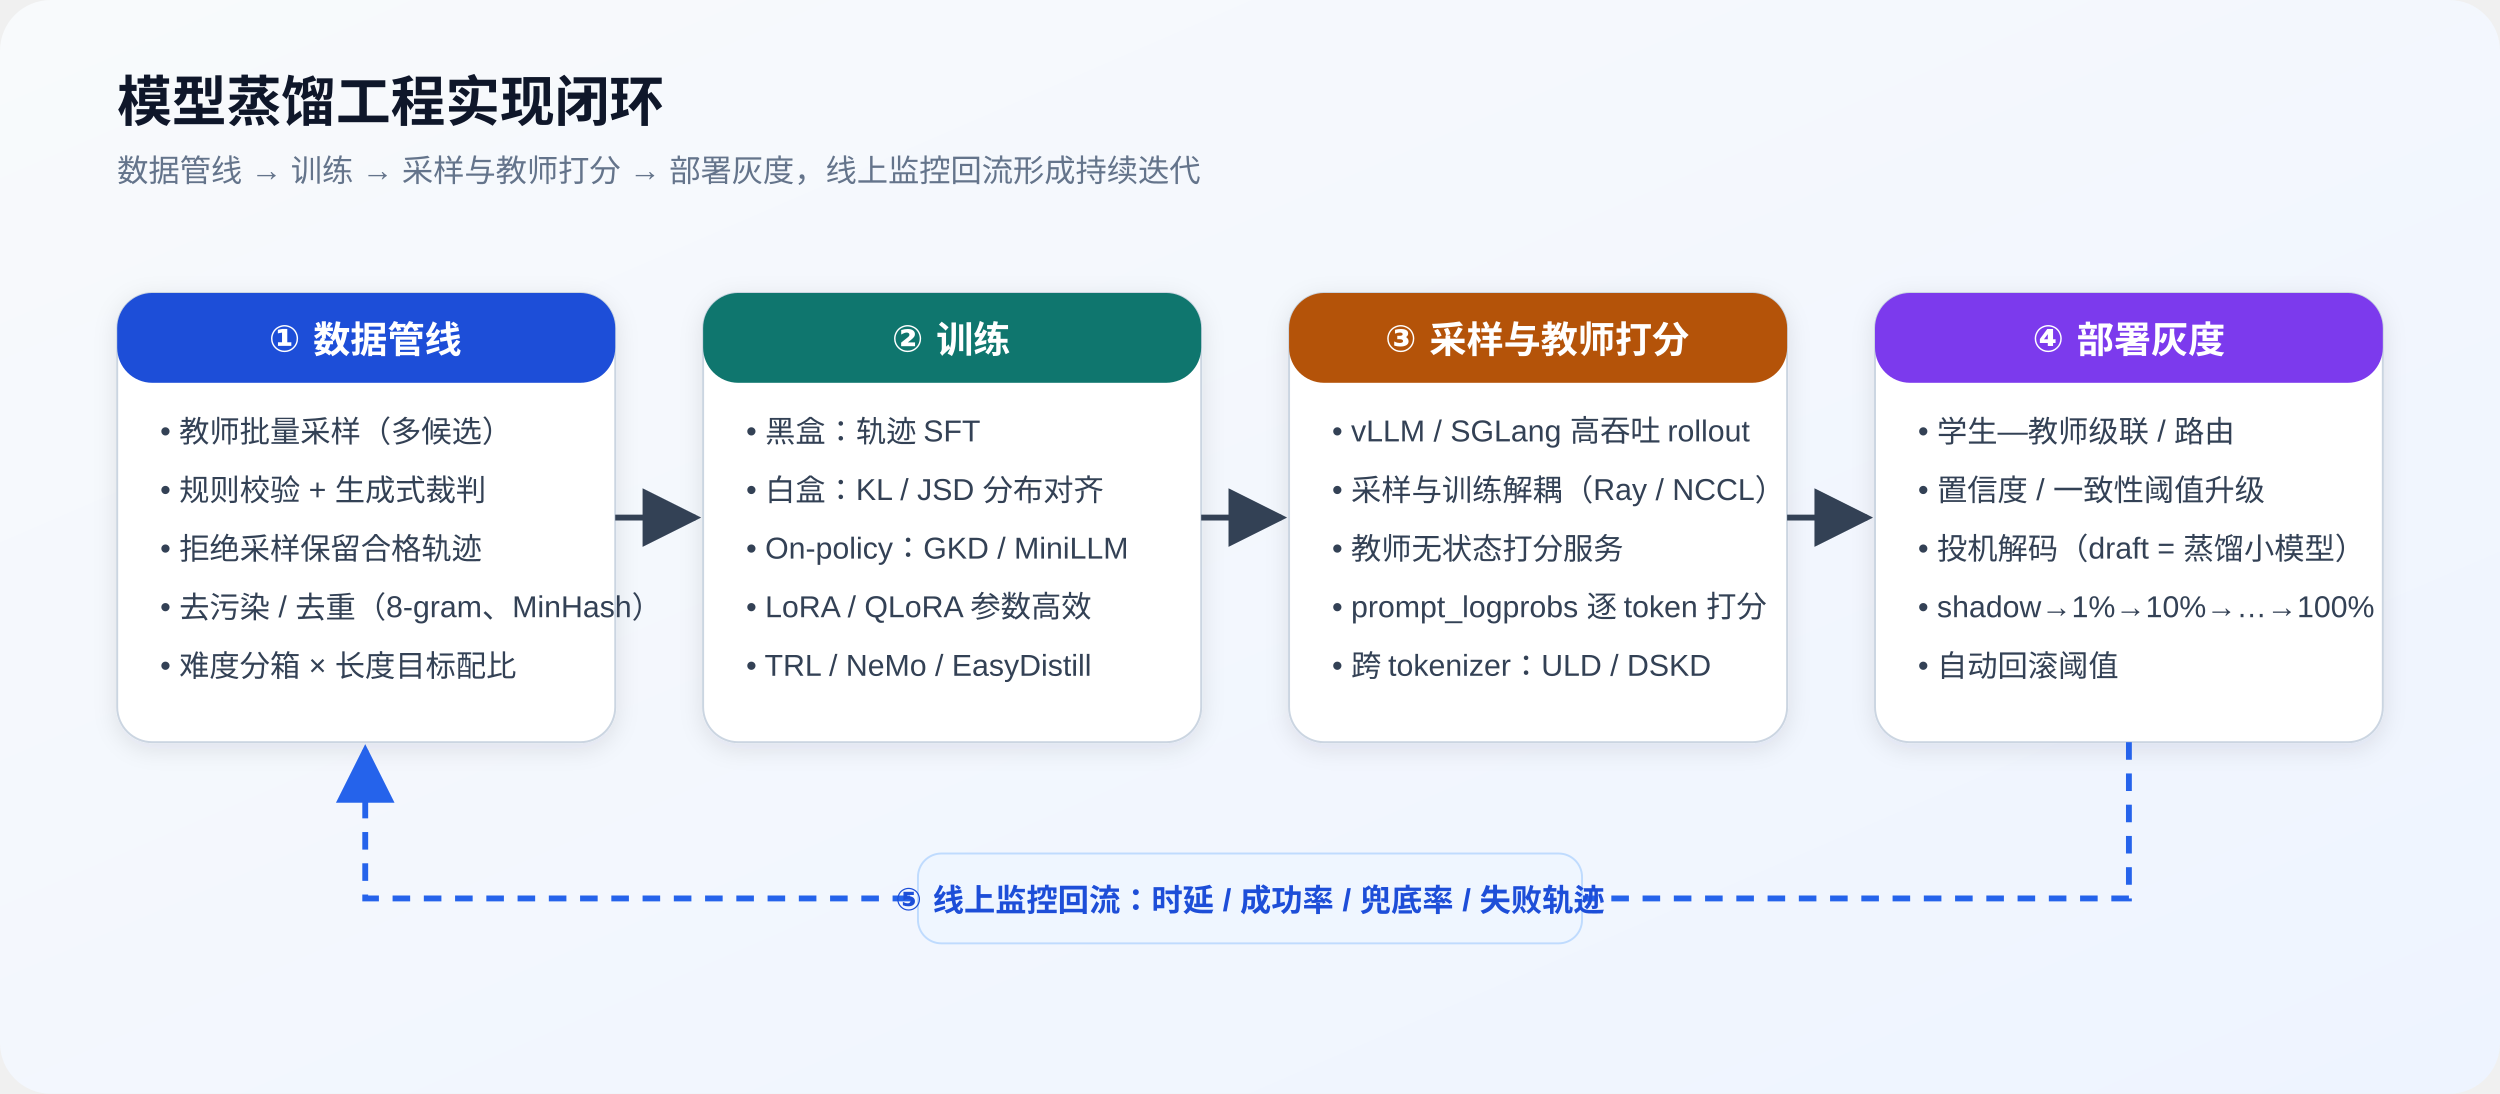
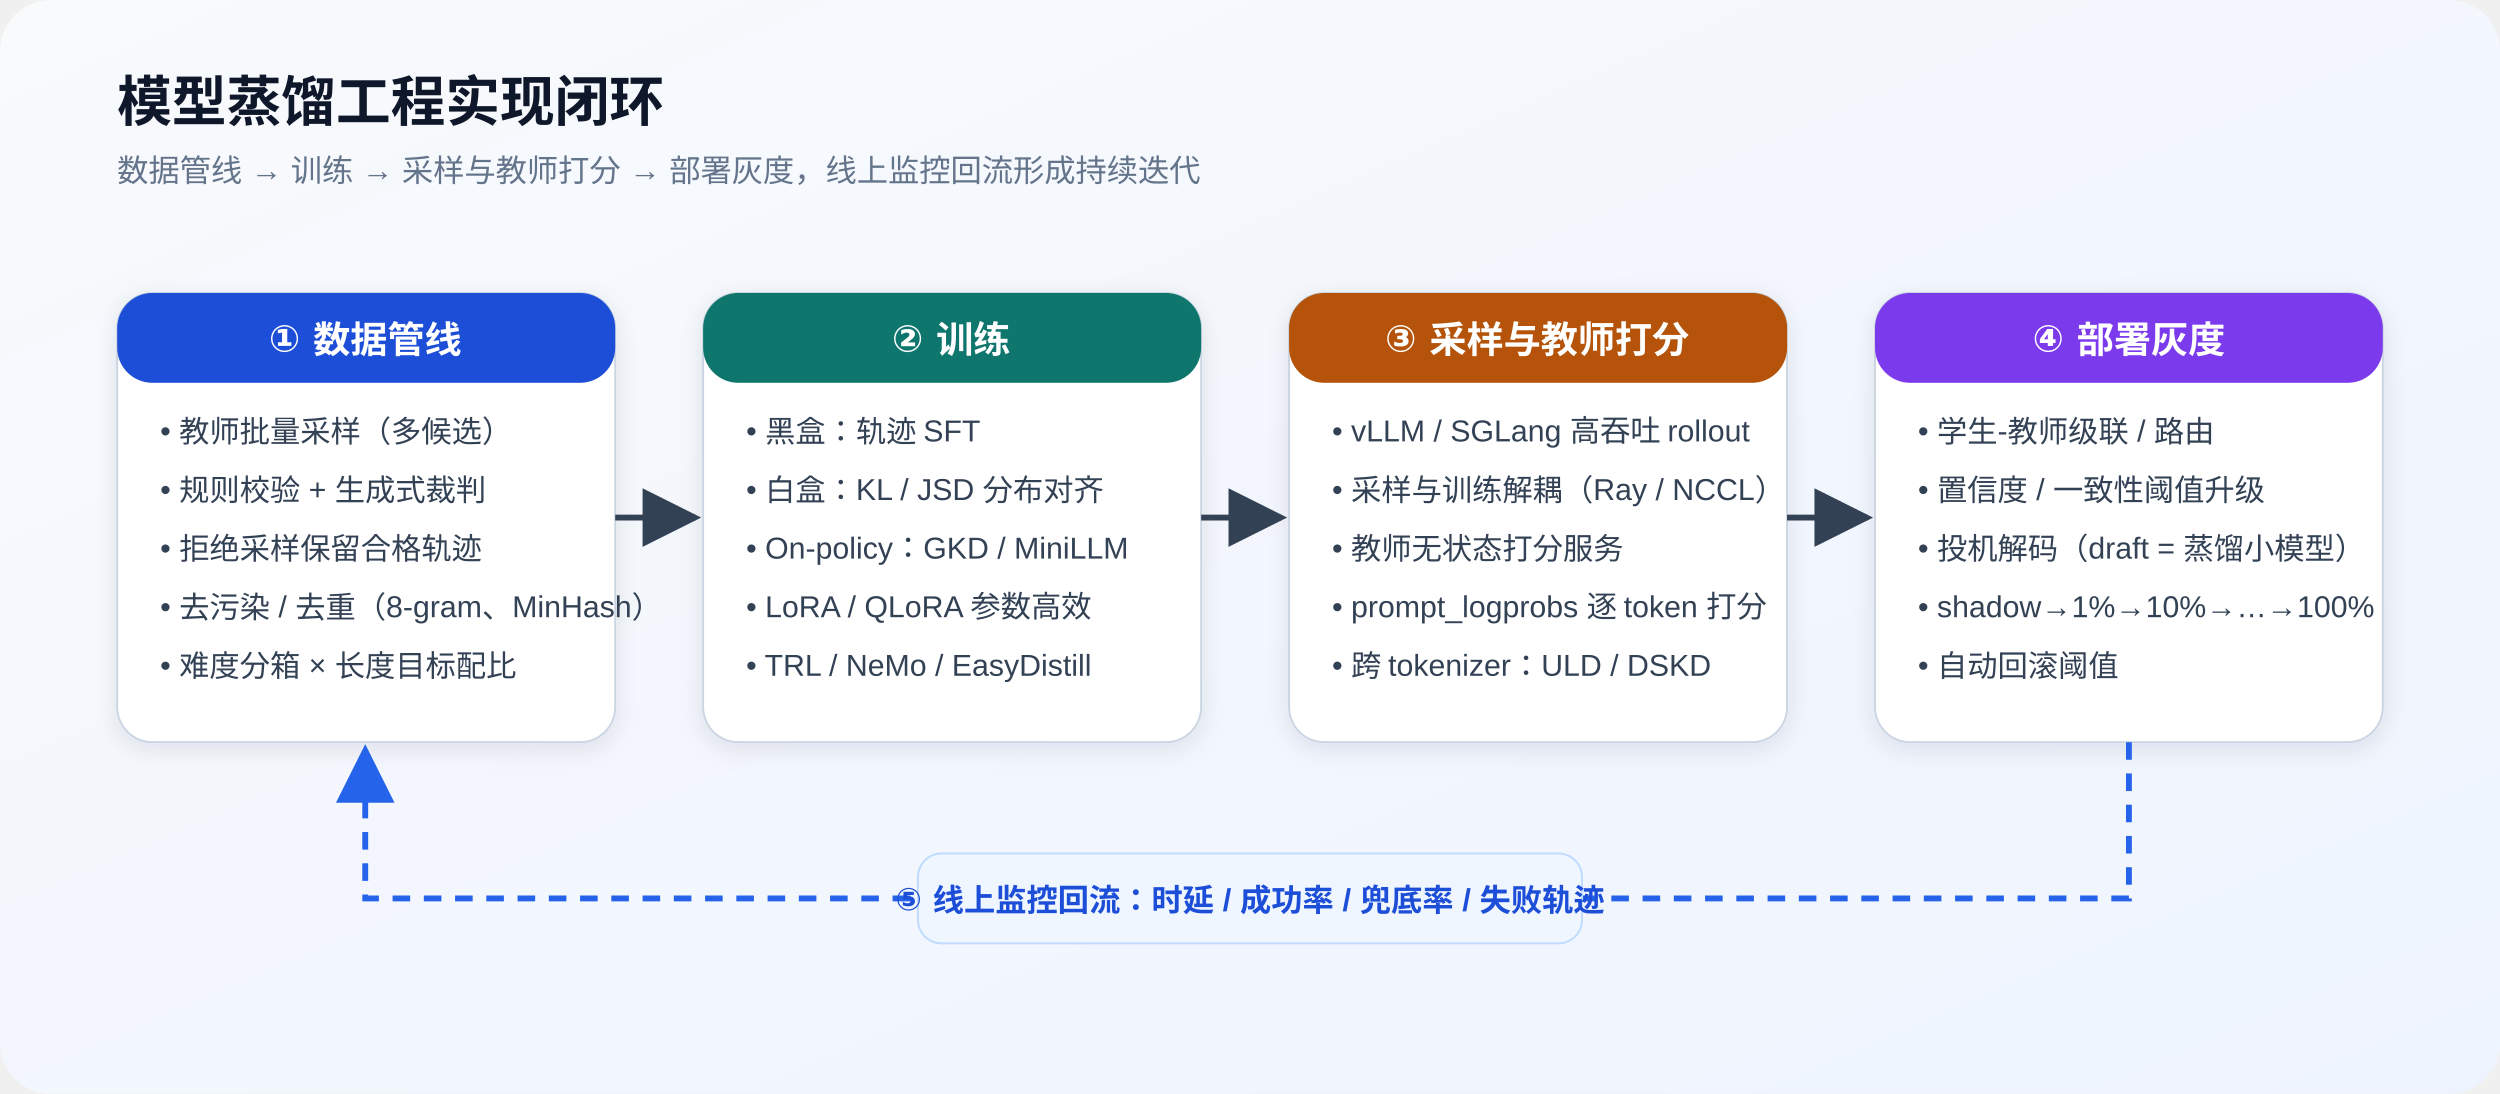
<svg xmlns="http://www.w3.org/2000/svg" width="1280" height="560" viewBox="0 0 1280 560" role="img" aria-labelledby="t d">
  <defs>
    <linearGradient id="bg" x1="0" y1="0" x2="1" y2="1">
      <stop offset="0" stop-color="#F8FAFC" />
      <stop offset="1" stop-color="#EEF4FF" />
    </linearGradient>
    <filter id="sh" x="-10%" y="-10%" width="120%" height="130%">
      <feDropShadow dx="0" dy="3" stdDeviation="6" flood-color="#0F172A" flood-opacity="0.10" />
    </filter>
    <marker id="ar" markerWidth="12" markerHeight="12" refX="9" refY="5" orient="auto">
      <path d="M0 0 L10 5 L0 10 z" fill="#334155" />
    </marker>
    <marker id="arb" markerWidth="12" markerHeight="12" refX="9" refY="5" orient="auto">
      <path d="M0 0 L10 5 L0 10 z" fill="#2563EB" />
    </marker>
  </defs>
  <rect width="1280" height="560" rx="26" fill="url(#bg)" />
  <text x="60" y="62" font-family="Arial, PingFang SC, sans-serif" font-size="28" font-weight="700" fill="#0F172A">模型蒸馏工程实现闭环</text>
  <text x="60" y="93" font-family="Arial, PingFang SC, sans-serif" font-size="16" fill="#64748B">数据管线 → 训练 → 采样与教师打分 → 部署灰度，线上监控回流形成持续迭代</text>
  <g font-family="Arial, PingFang SC, sans-serif">
    <rect x="60" y="150" width="255" height="230" rx="18" fill="#FFFFFF" stroke="#CBD5E1" filter="url(#sh)" />
    <rect x="60" y="150" width="255" height="46" rx="18" fill="#1D4ED8" />
    <text x="187" y="180" text-anchor="middle" font-size="19" font-weight="700" fill="#FFFFFF">① 数据管线</text>
    <text x="82" y="226" font-size="15.5" fill="#334155">• 教师批量采样（多候选）</text>
    <text x="82" y="256" font-size="15.5" fill="#334155">• 规则校验 + 生成式裁判</text>
    <text x="82" y="286" font-size="15.5" fill="#334155">• 拒绝采样保留合格轨迹</text>
    <text x="82" y="316" font-size="15.5" fill="#334155">• 去污染 / 去重（8-gram、MinHash）</text>
    <text x="82" y="346" font-size="15.5" fill="#334155">• 难度分箱 × 长度目标配比</text>
    <rect x="360" y="150" width="255" height="230" rx="18" fill="#FFFFFF" stroke="#CBD5E1" filter="url(#sh)" />
    <rect x="360" y="150" width="255" height="46" rx="18" fill="#0F766E" />
    <text x="487" y="180" text-anchor="middle" font-size="19" font-weight="700" fill="#FFFFFF">② 训练</text>
    <text x="382" y="226" font-size="15.5" fill="#334155">• 黑盒：轨迹 SFT</text>
    <text x="382" y="256" font-size="15.5" fill="#334155">• 白盒：KL / JSD 分布对齐</text>
    <text x="382" y="286" font-size="15.5" fill="#334155">• On-policy：GKD / MiniLLM</text>
    <text x="382" y="316" font-size="15.5" fill="#334155">• LoRA / QLoRA 参数高效</text>
    <text x="382" y="346" font-size="15.5" fill="#334155">• TRL / NeMo / EasyDistill</text>
    <rect x="660" y="150" width="255" height="230" rx="18" fill="#FFFFFF" stroke="#CBD5E1" filter="url(#sh)" />
    <rect x="660" y="150" width="255" height="46" rx="18" fill="#B45309" />
    <text x="787" y="180" text-anchor="middle" font-size="19" font-weight="700" fill="#FFFFFF">③ 采样与教师打分</text>
    <text x="682" y="226" font-size="15.5" fill="#334155">• vLLM / SGLang 高吞吐 rollout</text>
    <text x="682" y="256" font-size="15.5" fill="#334155">• 采样与训练解耦（Ray / NCCL）</text>
    <text x="682" y="286" font-size="15.5" fill="#334155">• 教师无状态打分服务</text>
    <text x="682" y="316" font-size="15.5" fill="#334155">• prompt_logprobs 逐 token 打分</text>
    <text x="682" y="346" font-size="15.5" fill="#334155">• 跨 tokenizer：ULD / DSKD</text>
    <rect x="960" y="150" width="260" height="230" rx="18" fill="#FFFFFF" stroke="#CBD5E1" filter="url(#sh)" />
    <rect x="960" y="150" width="260" height="46" rx="18" fill="#7C3AED" />
    <text x="1090" y="180" text-anchor="middle" font-size="19" font-weight="700" fill="#FFFFFF">④ 部署灰度</text>
-     <text x="982" y="226" font-size="15.5" fill="#334155">• 学生—教师级联 / 路由</text>
+     <text x="982" y="226" font-size="15.5" fill="#334155">• 学生-教师级联 / 路由</text>
    <text x="982" y="256" font-size="15.5" fill="#334155">• 置信度 / 一致性阈值升级</text>
    <text x="982" y="286" font-size="15.5" fill="#334155">• 投机解码（draft = 蒸馏小模型）</text>
    <text x="982" y="316" font-size="15.5" fill="#334155">• shadow→1%→10%→…→100%</text>
    <text x="982" y="346" font-size="15.5" fill="#334155">• 自动回滚阈值</text>
  </g>
  <g stroke="#334155" stroke-width="3" fill="none" marker-end="url(#ar)">
    <line x1="315" y1="265" x2="356" y2="265" />
    <line x1="615" y1="265" x2="656" y2="265" />
    <line x1="915" y1="265" x2="956" y2="265" />
  </g>
  <path d="M1090 380 L1090 460 L187 460 L187 384" fill="none" stroke="#2563EB" stroke-width="3" stroke-dasharray="9 7" marker-end="url(#arb)" />
  <rect x="470" y="437" width="340" height="46" rx="12" fill="#EFF6FF" stroke="#BFDBFE" />
  <text x="640" y="466" text-anchor="middle" font-family="Arial, PingFang SC, sans-serif" font-size="16" font-weight="700" fill="#1D4ED8">⑤ 线上监控回流：时延 / 成功率 / 兜底率 / 失败轨迹</text>
</svg>
